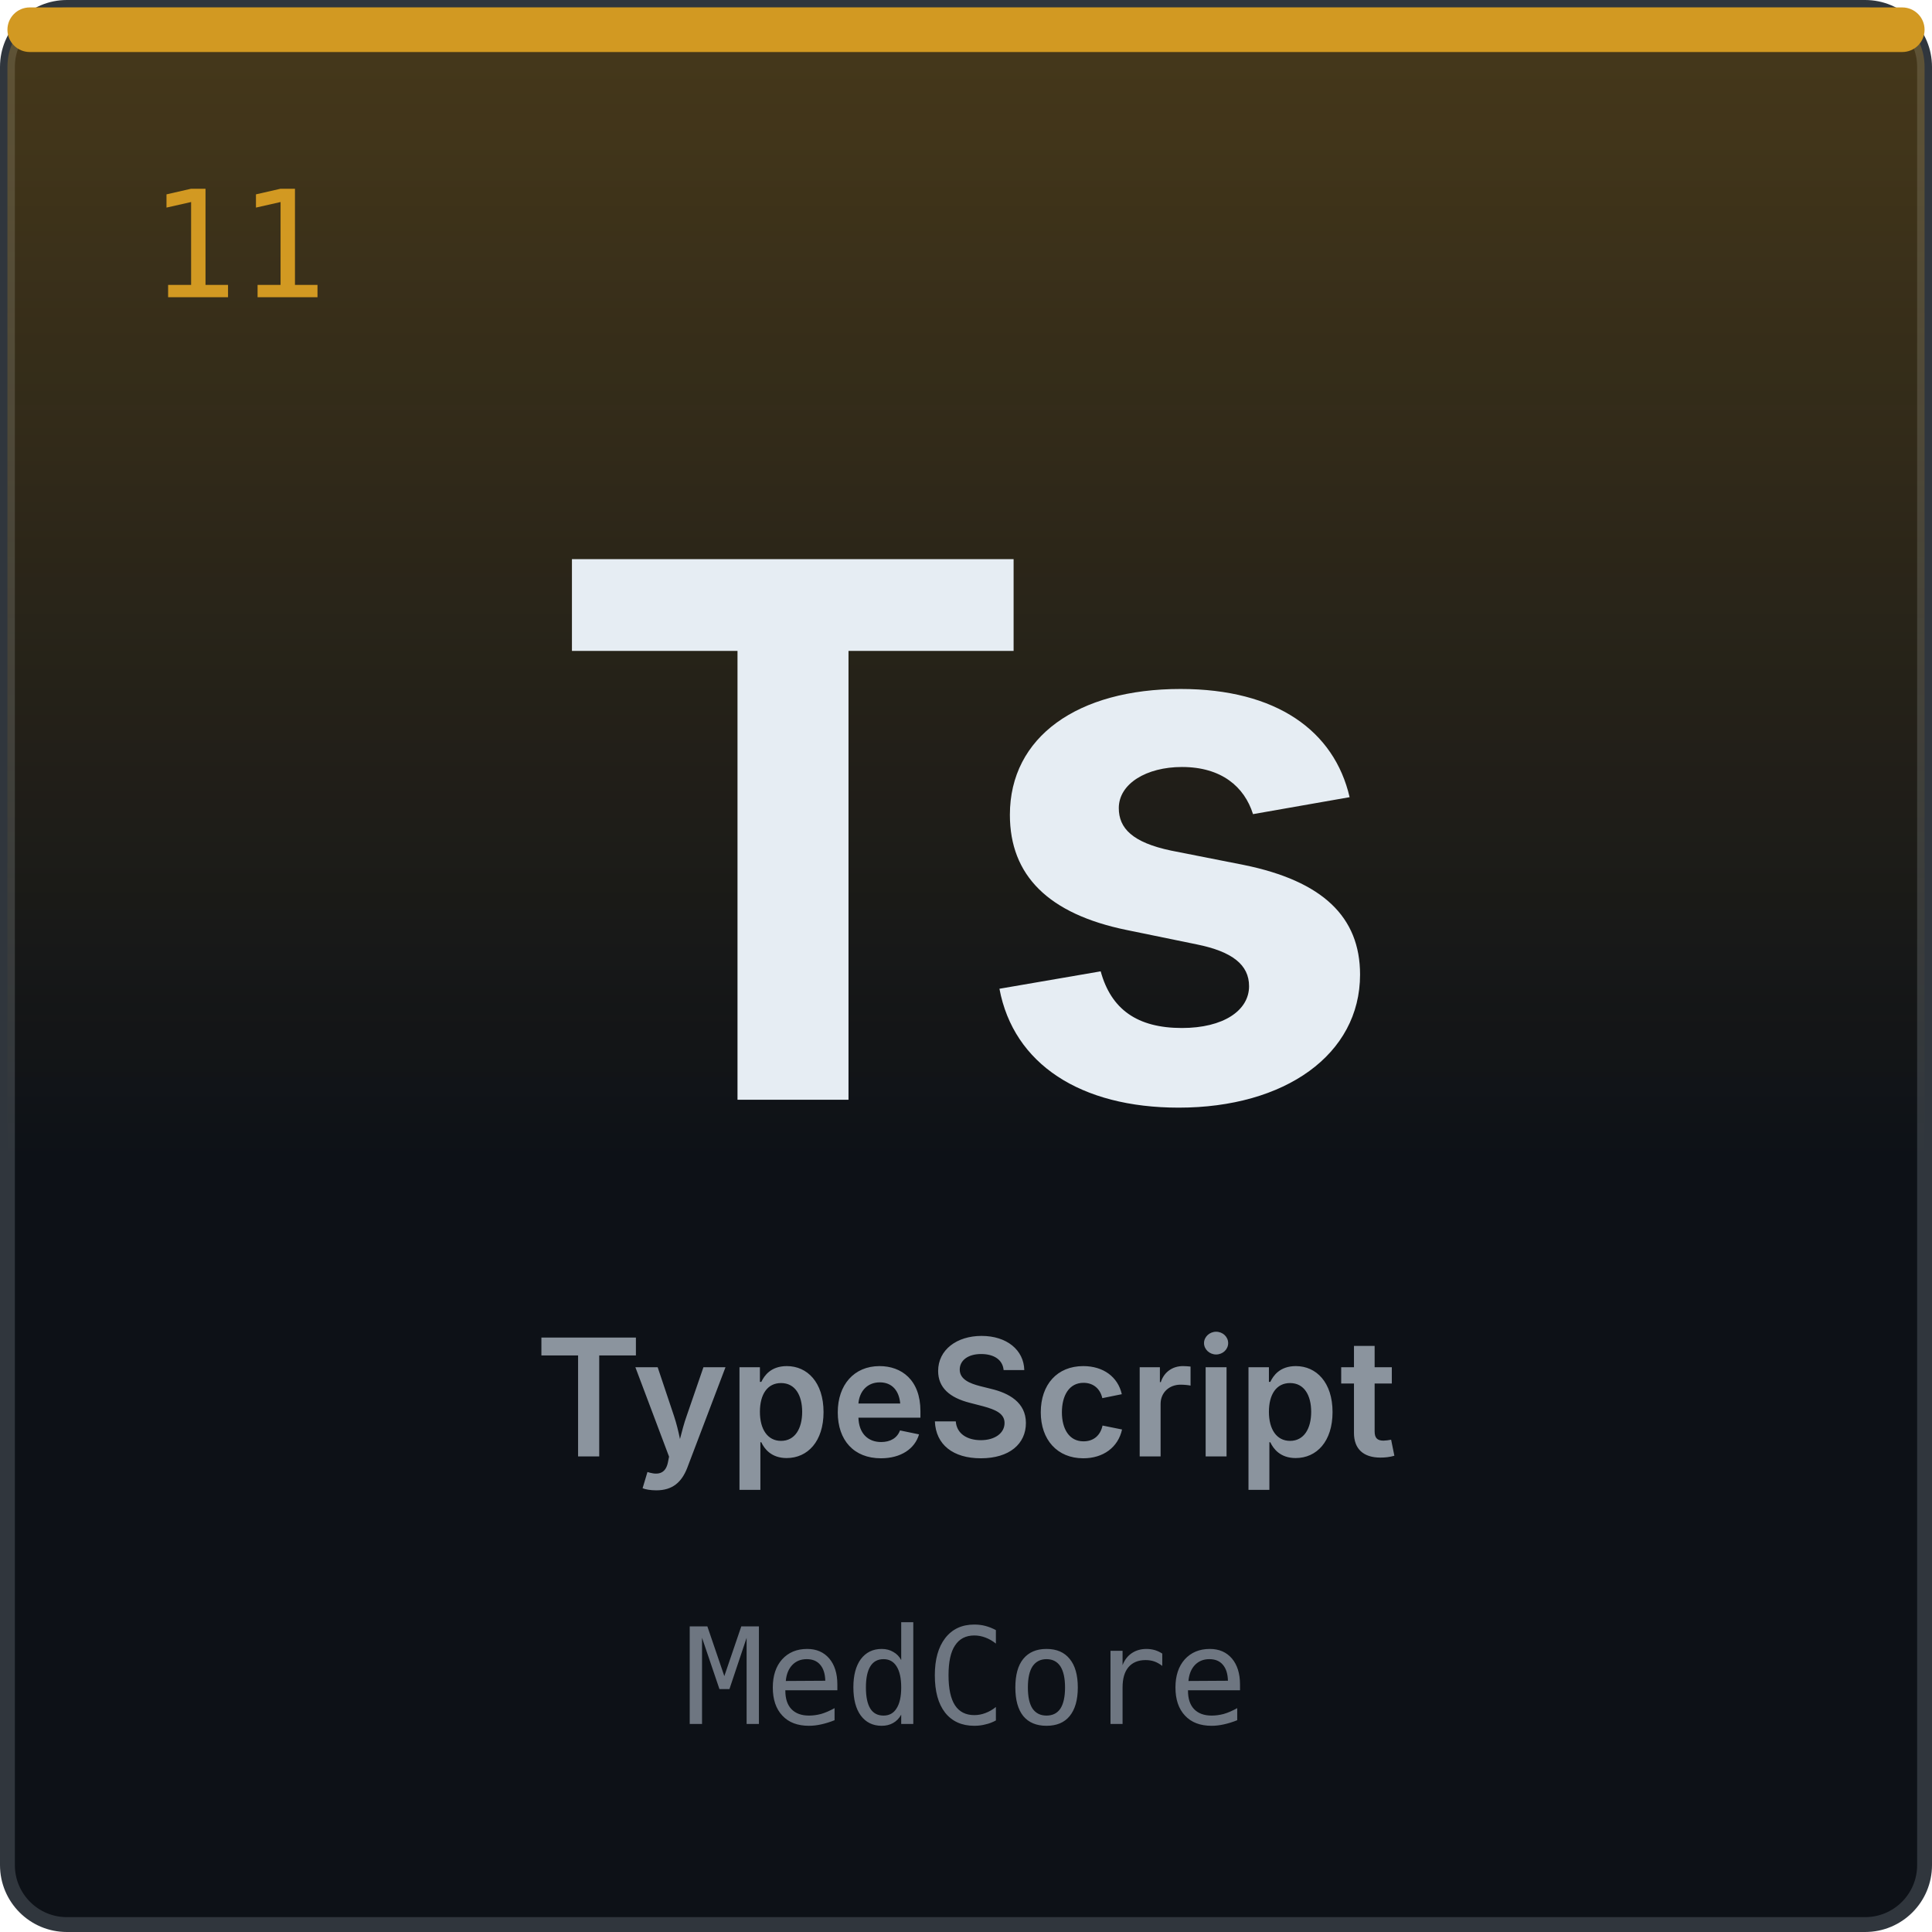
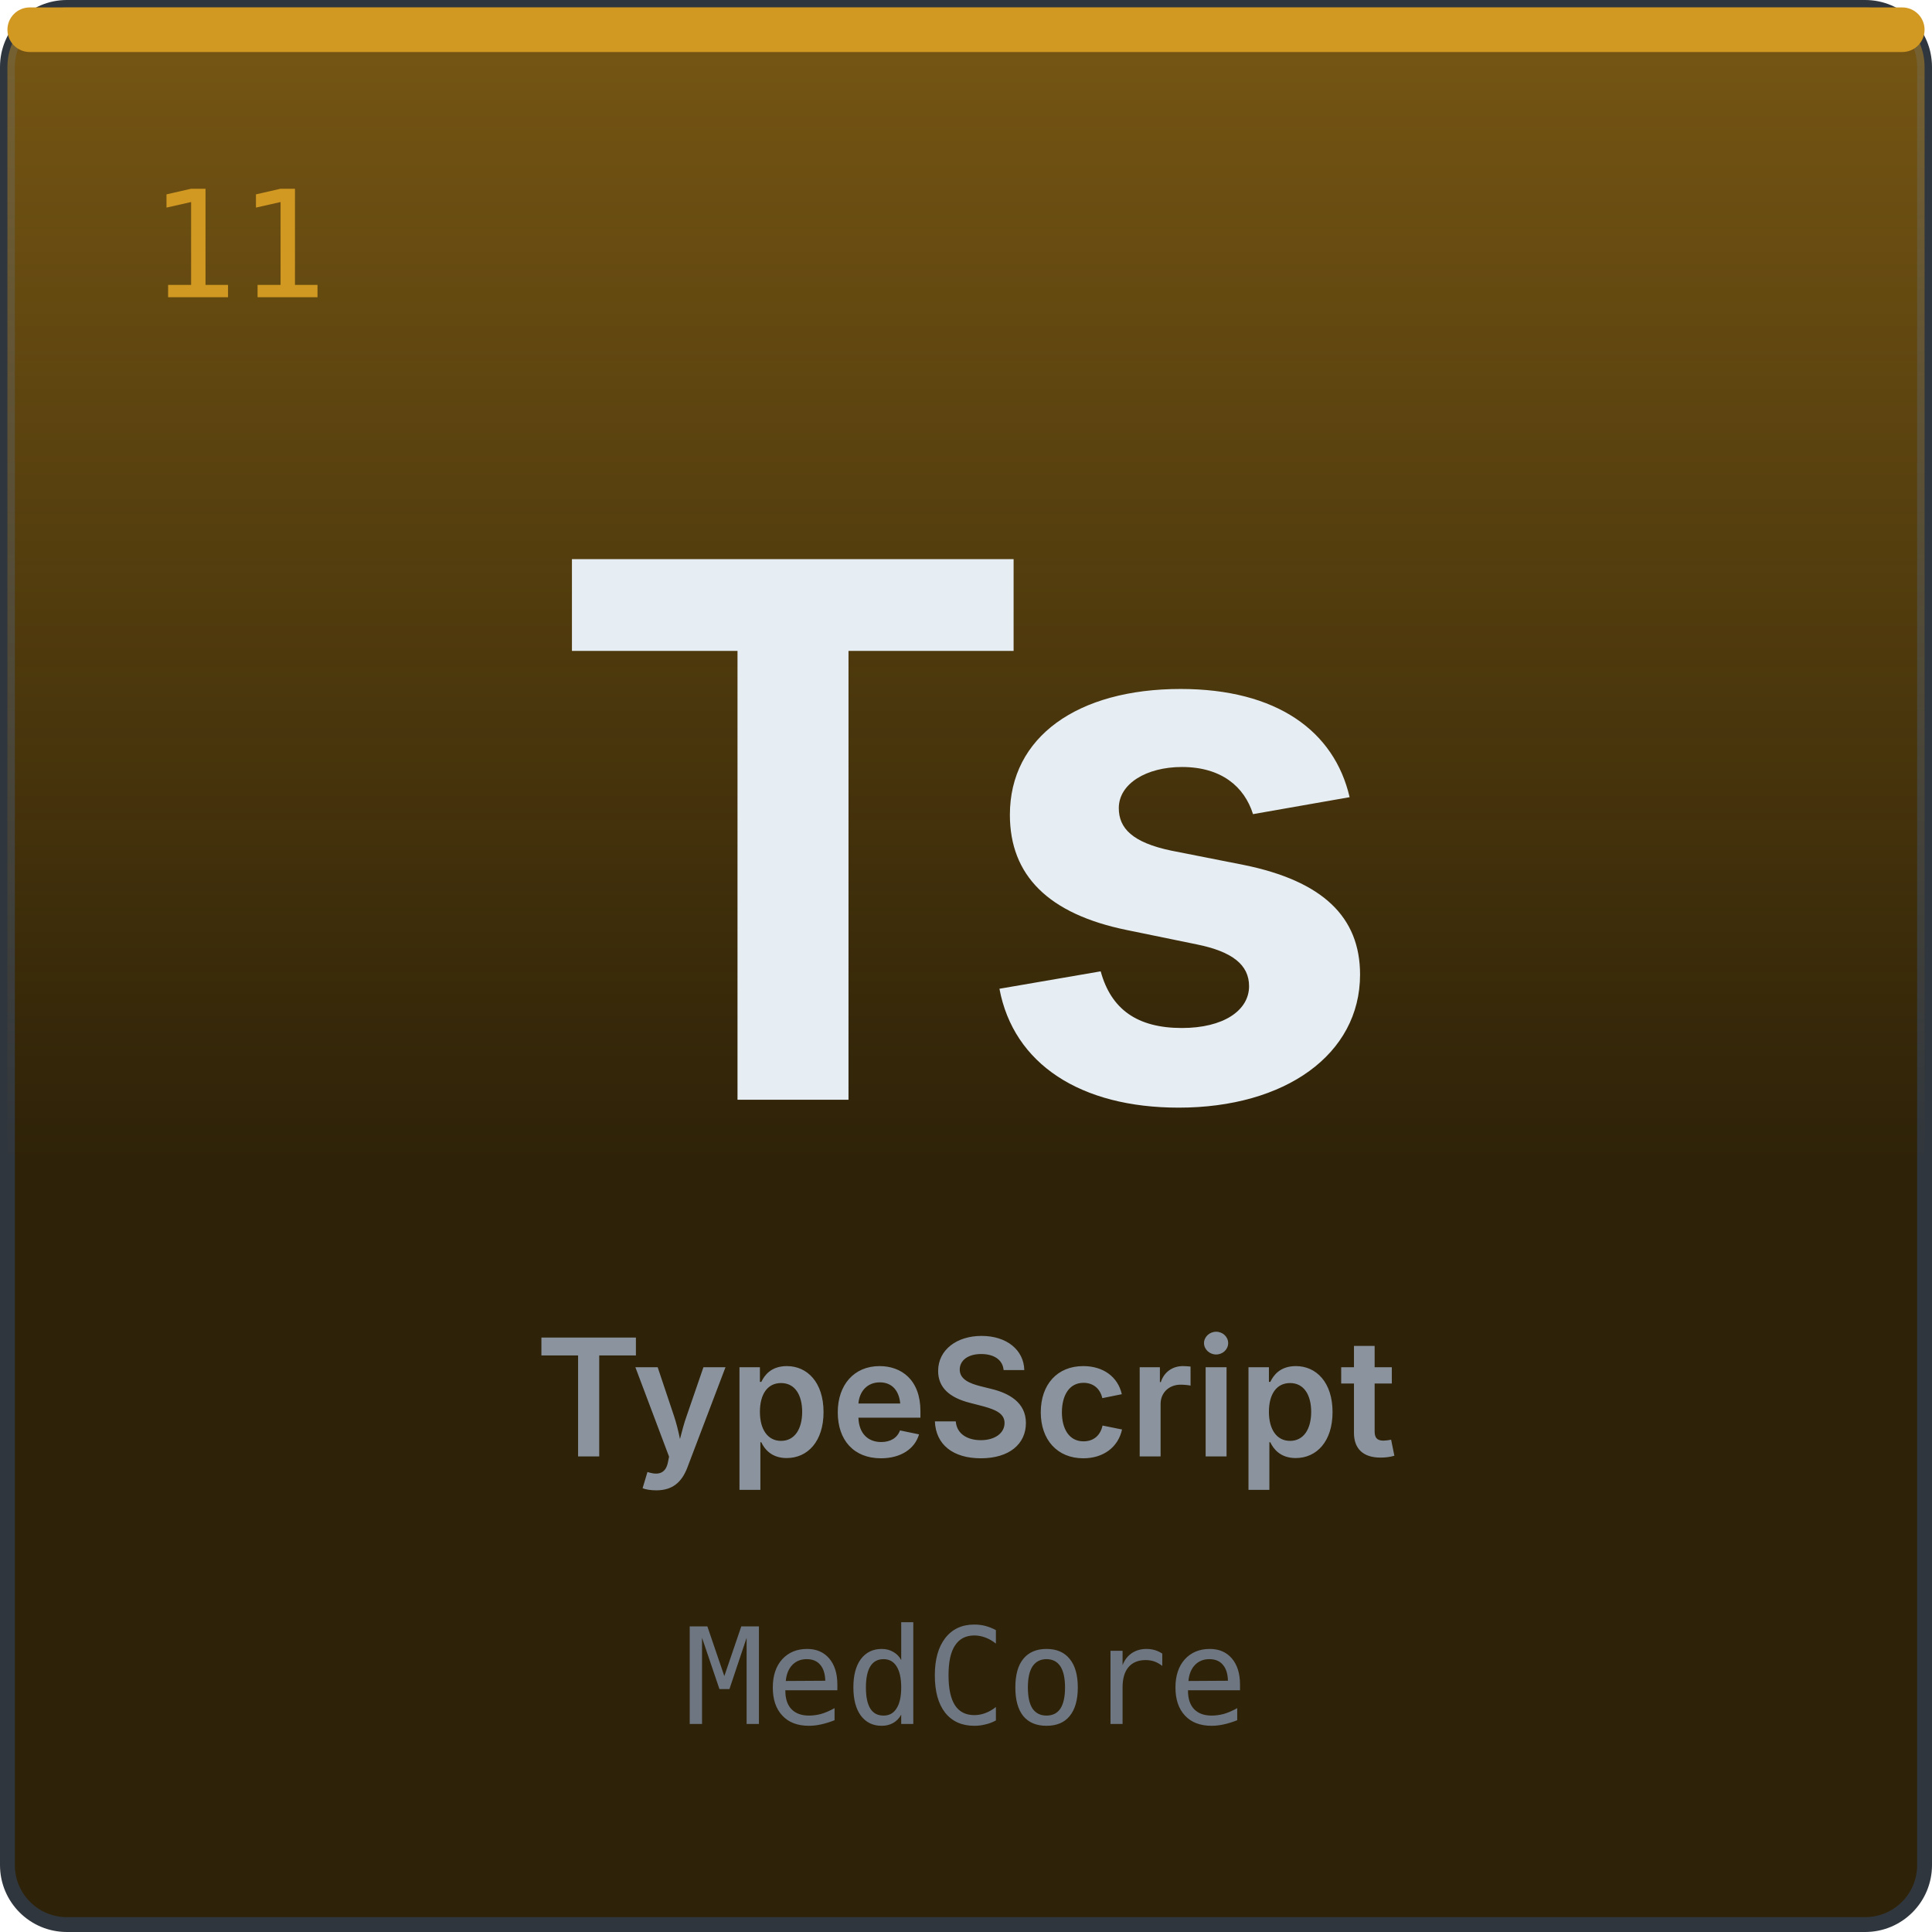
<svg xmlns="http://www.w3.org/2000/svg" width="130" height="130" viewBox="0 0 130 130" role="img" aria-label="11 Ts TypeScript MedCore">
  <defs>
    <linearGradient id="g11" x1="0" y1="0" x2="0" y2="1">
-       <stop offset="0%" stop-color="#d29922" stop-opacity="0.3" />
+       <stop offset="0%" stop-color="#d29922" stop-opacity="0.45" />
      <stop offset="60%" stop-color="#d29922" stop-opacity="0" />
    </linearGradient>
  </defs>
  <g opacity="1">
    <set attributeName="opacity" to="0" begin="0s" />
    <animate attributeName="opacity" from="0" to="1" begin="0.80s" dur="0.55s" fill="freeze" />
-     <rect x="0.5" y="0.5" width="129" height="129" rx="4" fill="#0d1117" stroke="#30363d" stroke-width="1" />
+     <rect x="0.5" y="0.5" width="129" height="129" rx="4" fill="#2e2208" stroke="#30363d" stroke-width="1" />
    <rect x="0.5" y="0.5" width="129" height="129" rx="4" fill="url(#g11)" />
    <rect x="0.5" y="0.5" width="129" height="3" rx="1.5" fill="#d29922">
      <animate attributeName="opacity" values="1;0.45;1" dur="4s" begin="-2.31s" repeatCount="indefinite" />
    </rect>
    <text x="10" y="20" font-family="ui-monospace, SFMono-Regular, Menlo, monospace" font-size="10" font-weight="500" fill="#d29922">11</text>
    <text x="65" y="74" font-family="-apple-system, BlinkMacSystemFont, Inter, system-ui, sans-serif" font-size="50" font-weight="700" fill="#e6edf3" text-anchor="middle" letter-spacing="-1">Ts</text>
    <text x="65" y="98" font-family="-apple-system, BlinkMacSystemFont, Inter, system-ui, sans-serif" font-size="11" font-weight="600" fill="#8b949e" text-anchor="middle">TypeScript</text>
    <text x="65" y="116" font-family="ui-monospace, SFMono-Regular, Menlo, monospace" font-size="9" fill="#6e7681" text-anchor="middle">MedCore</text>
  </g>
</svg>
